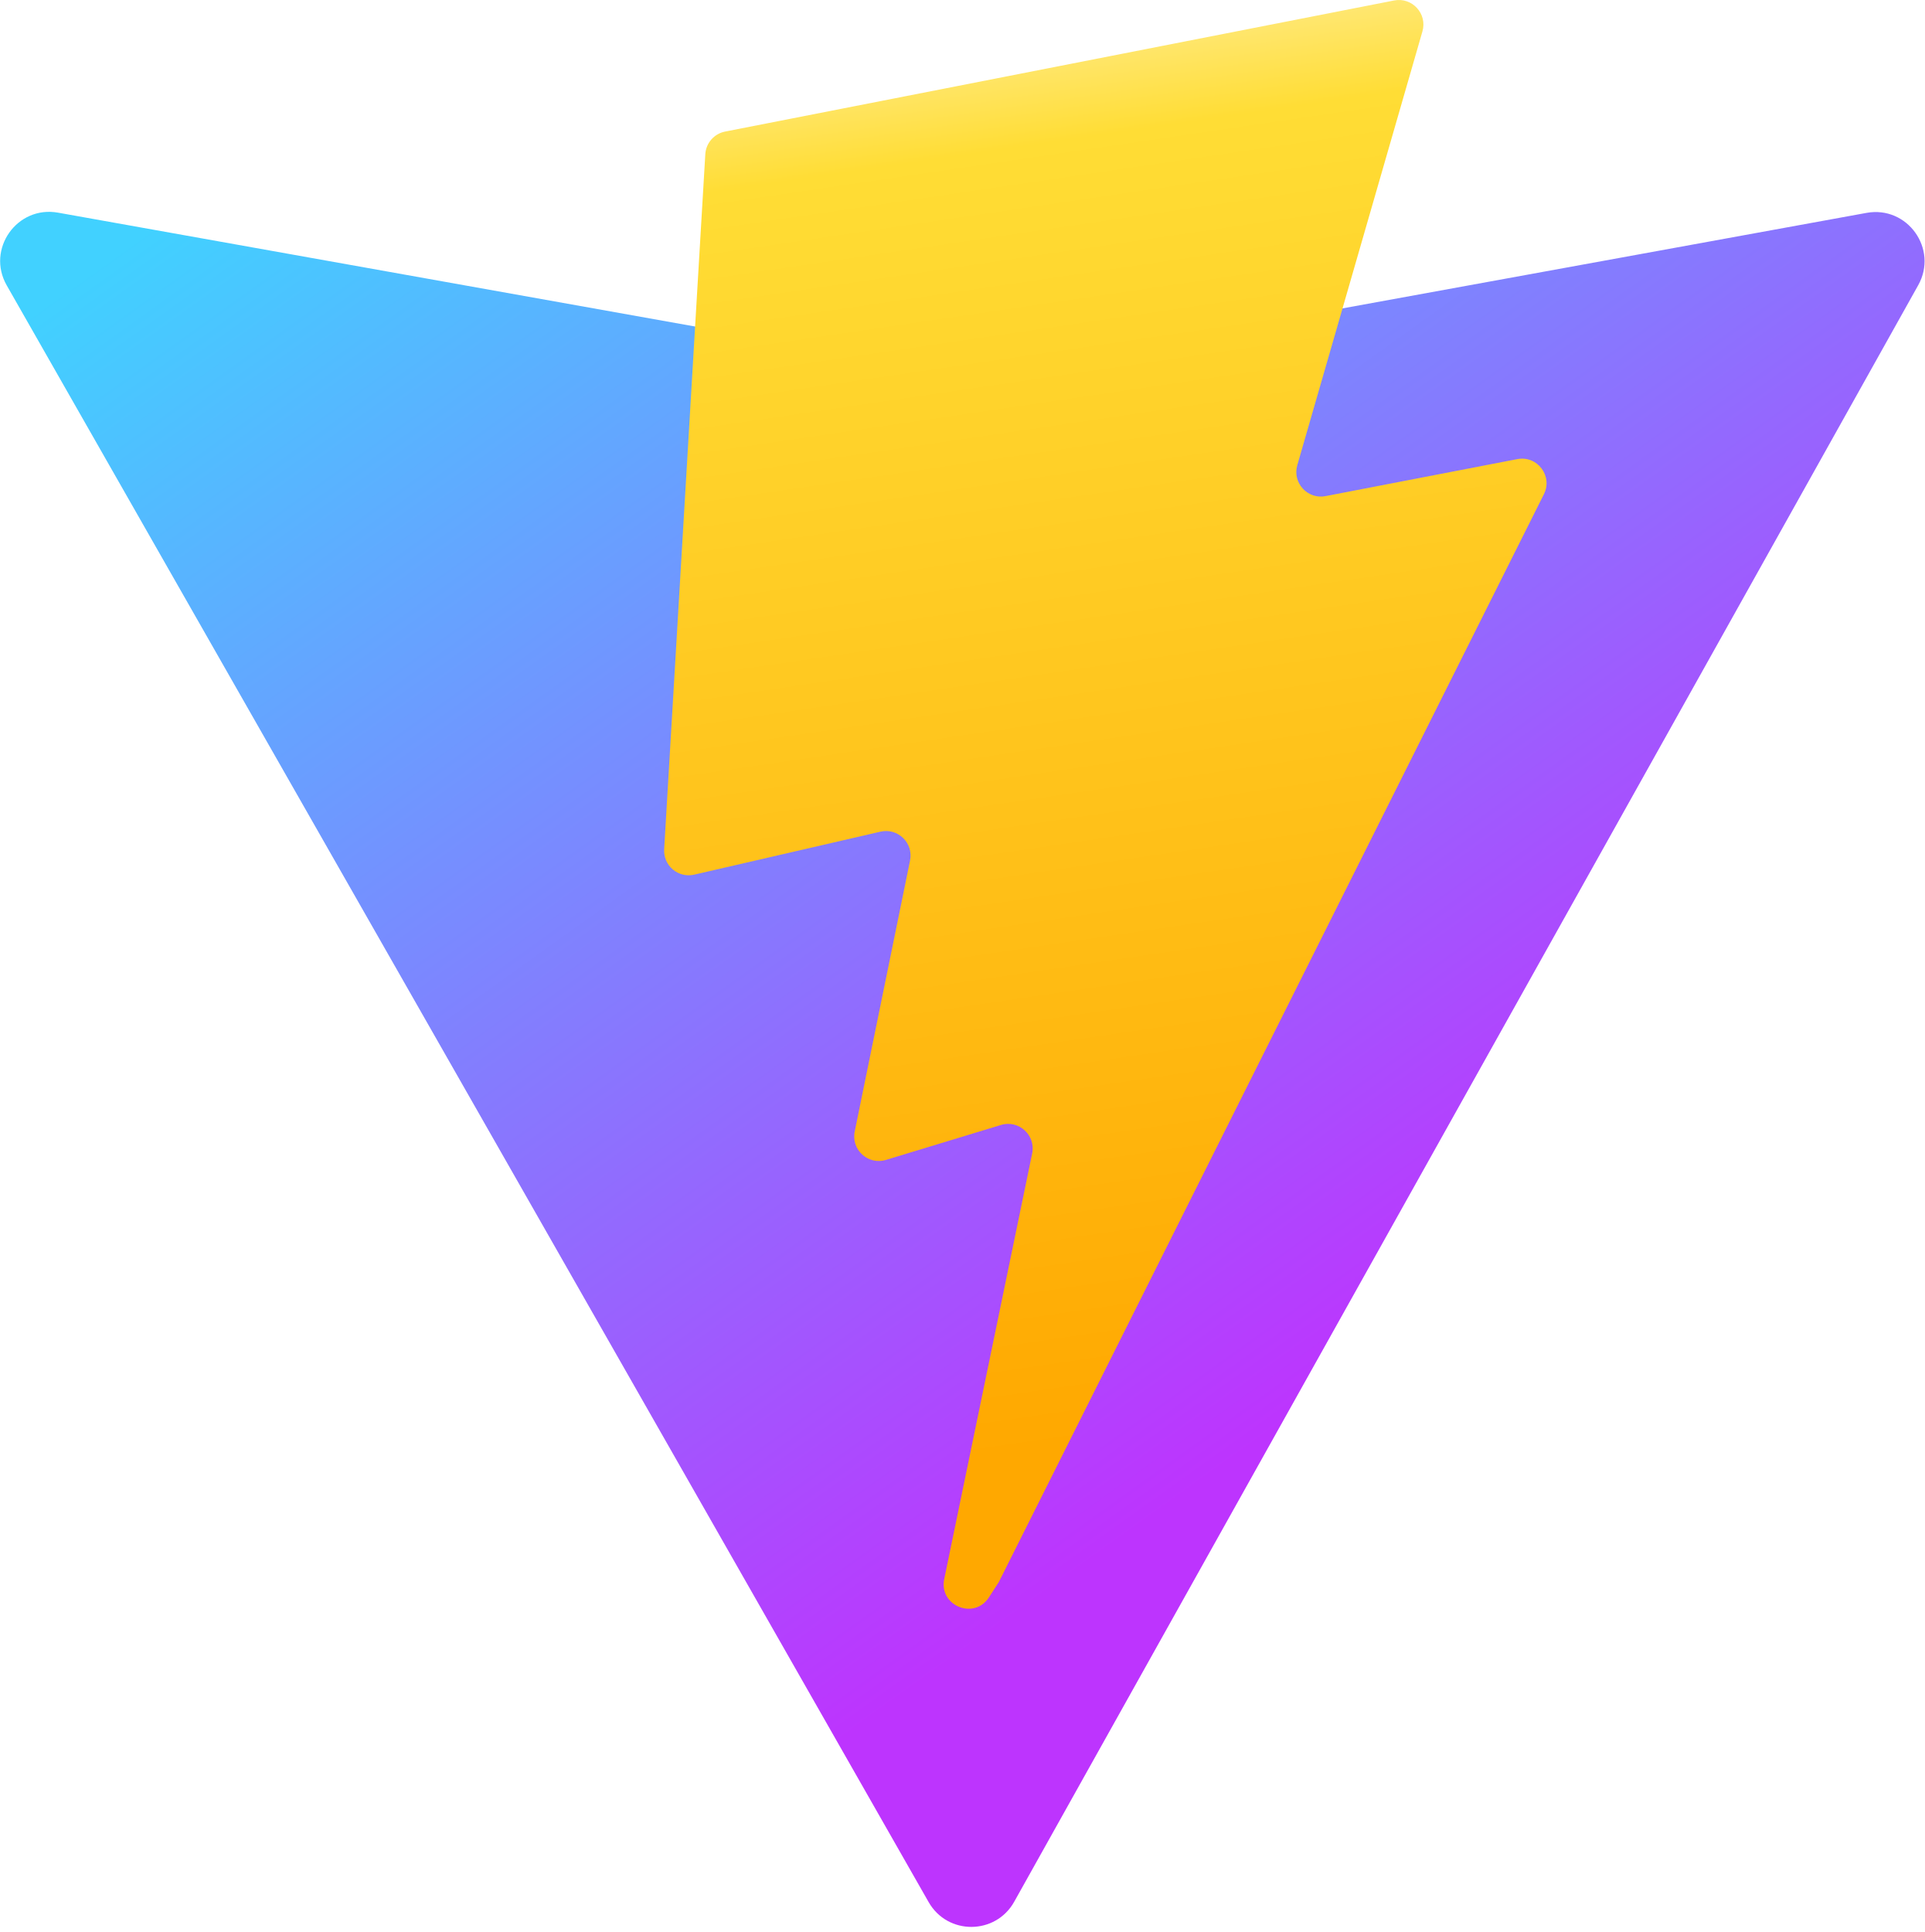
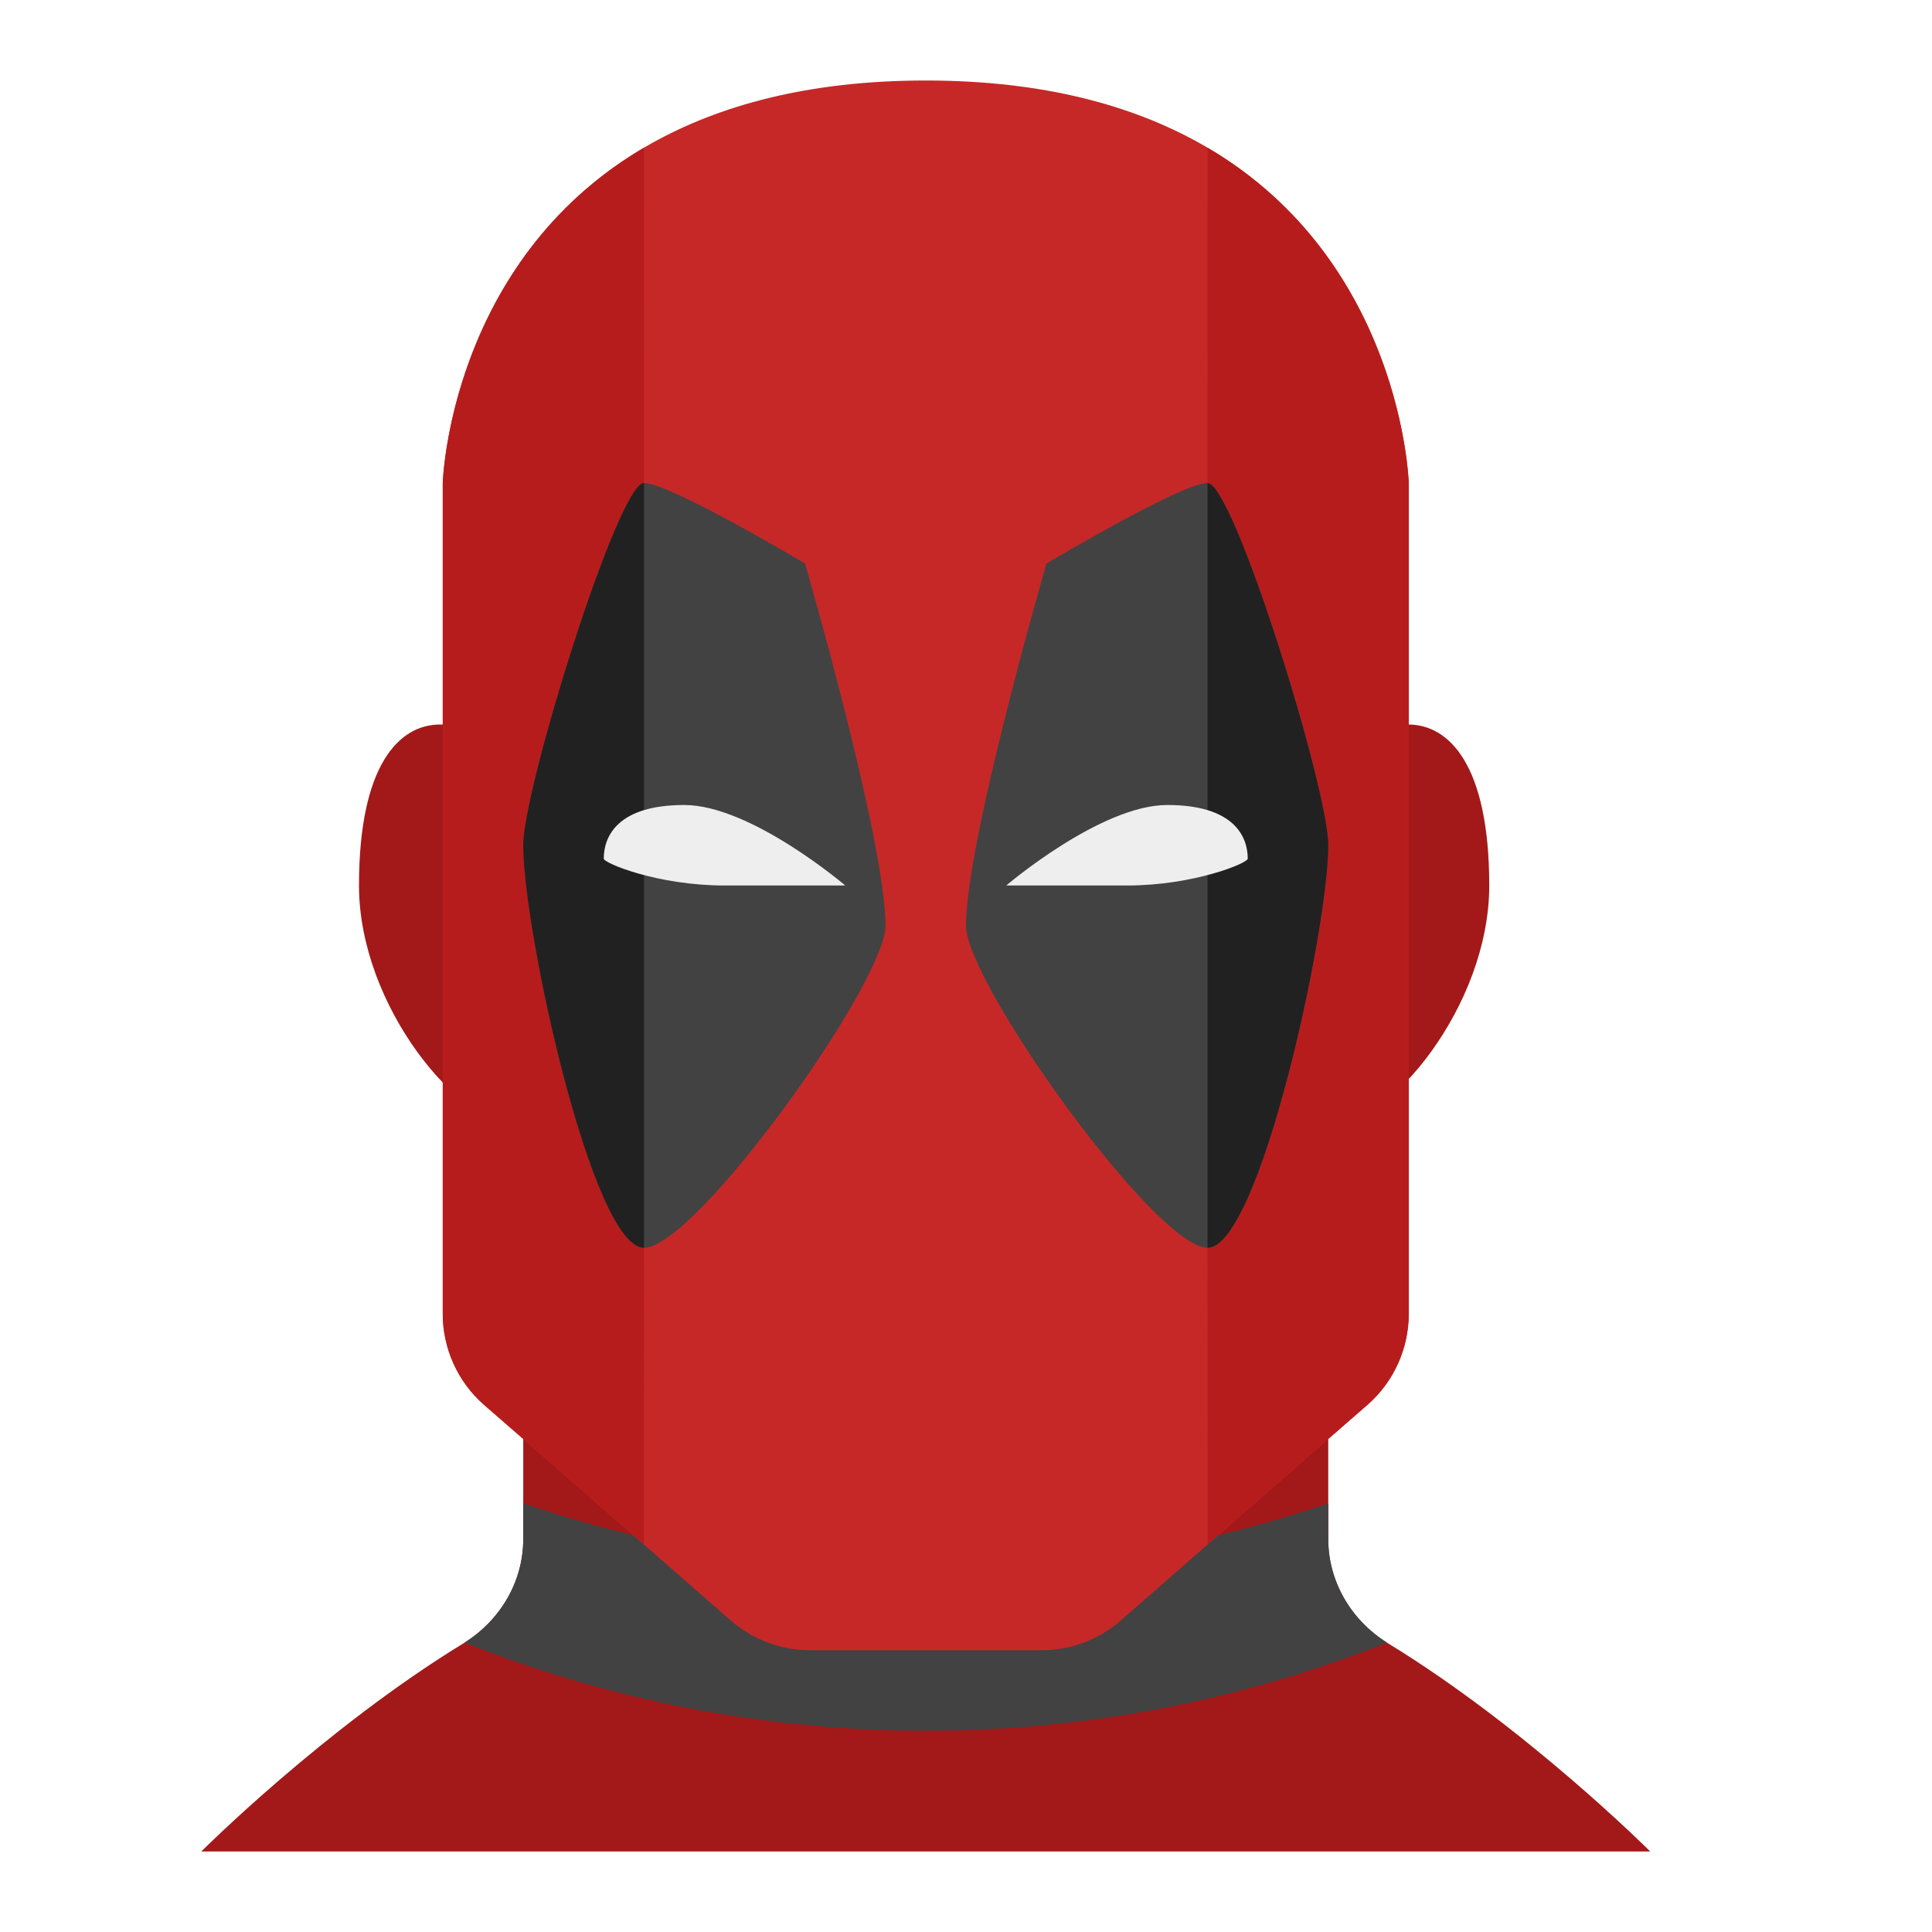
- <svg xmlns="http://www.w3.org/2000/svg" aria-hidden="true" role="img" class="iconify iconify--logos" width="31.88" height="32" preserveAspectRatio="xMidYMid meet" viewBox="0 0 256 257">
-   <defs>
-     <linearGradient id="IconifyId1813088fe1fbc01fb466" x1="-.828%" x2="57.636%" y1="7.652%" y2="78.411%">
-       <stop offset="0%" stop-color="#41D1FF" />
-       <stop offset="100%" stop-color="#BD34FE" />
-     </linearGradient>
-     <linearGradient id="IconifyId1813088fe1fbc01fb467" x1="43.376%" x2="50.316%" y1="2.242%" y2="89.03%">
-       <stop offset="0%" stop-color="#FFEA83" />
-       <stop offset="8.333%" stop-color="#FFDD35" />
-       <stop offset="100%" stop-color="#FFA800" />
-     </linearGradient>
-   </defs>
-   <path fill="url(#IconifyId1813088fe1fbc01fb466)" d="M255.153 37.938L134.897 252.976c-2.483 4.44-8.862 4.466-11.382.048L.875 37.958c-2.746-4.814 1.371-10.646 6.827-9.67l120.385 21.517a6.537 6.537 0 0 0 2.322-.004l117.867-21.483c5.438-.991 9.574 4.796 6.877 9.62Z" />
-   <path fill="url(#IconifyId1813088fe1fbc01fb467)" d="M185.432.063L96.44 17.501a3.268 3.268 0 0 0-2.634 3.014l-5.474 92.456a3.268 3.268 0 0 0 3.997 3.378l24.777-5.718c2.318-.535 4.413 1.507 3.936 3.838l-7.361 36.047c-.495 2.426 1.782 4.5 4.151 3.78l15.304-4.649c2.372-.72 4.652 1.36 4.15 3.788l-11.698 56.621c-.732 3.542 3.979 5.473 5.943 2.437l1.313-2.028l72.516-144.72c1.215-2.423-.88-5.186-3.54-4.672l-25.505 4.922c-2.396.462-4.435-1.77-3.759-4.114l16.646-57.705c.677-2.35-1.37-4.583-3.769-4.113Z" />
+ <svg xmlns="http://www.w3.org/2000/svg" viewBox="0 0 48 48" width="240px" height="240px">
+   <path fill="#a31919" d="M33,38.238V26H13v12.238c0,1.065-0.575,2.034-1.484,2.589C8.067,42.933,5,46,5,46h36 c0,0-3.067-3.067-6.516-5.173C33.575,40.272,33,39.304,33,38.238z" />
+   <path fill="#424242" d="M34.46,40.81C30.91,42.22,27.05,43,23,43s-7.91-0.78-11.46-2.19c0.89-0.56,1.46-1.52,1.46-2.57 v-0.89C16.14,38.42,19.5,39,23,39s6.86-0.58,10-1.65v0.89C33,39.29,33.57,40.25,34.46,40.81z" />
+   <path fill="#a31919" d="M33 20.75c0 0-.694-2.75 1.985-2.75C36 18 37 19 37 22s-2.508 6-4 6V20.75zM12.919 20.75c0 0 .694-2.75-1.985-2.75-1.015 0-2.015 1-2.015 4s2.508 6 4 6V20.75z" />
+   <path fill="#c62828" d="M23,2C11.29,2,11,12,11,12c0,3.71,0,20.639,0,20.639c0,0.865,0.373,1.688,1.024,2.258L14,36.625l0,0 l4.152,3.633C18.699,40.736,19.401,41,20.127,41h5.746c0.727,0,1.429-0.264,1.976-0.742L32,36.625l0,0l1.976-1.729 C34.627,34.327,35,33.504,35,32.639c0,0,0-16.929,0-20.639C35,12,34.71,2,23,2z" />
+   <path fill="#b71c1c" d="M16 12v19l-.004 7.371L14 36.62l-1.98-1.72C11.37 34.33 11 33.5 11 32.64c0 0 0-16.93 0-20.64 0 0 .159-5.49 4.999-8.33L16 12zM30 12v19l.004 7.371L32 36.62l1.98-1.72c.65-.57 1.02-1.4 1.02-2.26 0 0 0-16.93 0-20.64 0 0-.159-5.49-4.999-8.33L30 12z" />
+   <path fill="#424242" d="M26 14c0 0 3.357-2 4-2s3 7.593 3 9c0 2.111-1.714 10-3 10s-6-6.593-6-8C24 20.889 26 14 26 14zM20 14c0 0-3.357-2-4-2-.643 0-3 7.593-3 9 0 2.111 1.714 10 3 10s6-6.593 6-8C22 20.889 20 14 20 14z" />
+   <g>
+     <path fill="#212121" d="M30 12c.643 0 3 7.593 3 9 0 2.111-1.714 10-3 10V12zM16 12c-.643 0-3 7.593-3 9 0 2.111 1.714 10 3 10V12z" />
+   </g>
+   <path fill="#eee" d="M25 22c0 0 1.343 0 3 0s3-.555 3-.667C31 20.781 30.657 20 29 20S25 22 25 22zM21 22c0 0-1.343 0-3 0s-3-.555-3-.667C15 20.781 15.343 20 17 20S21 22 21 22z" />
</svg>
